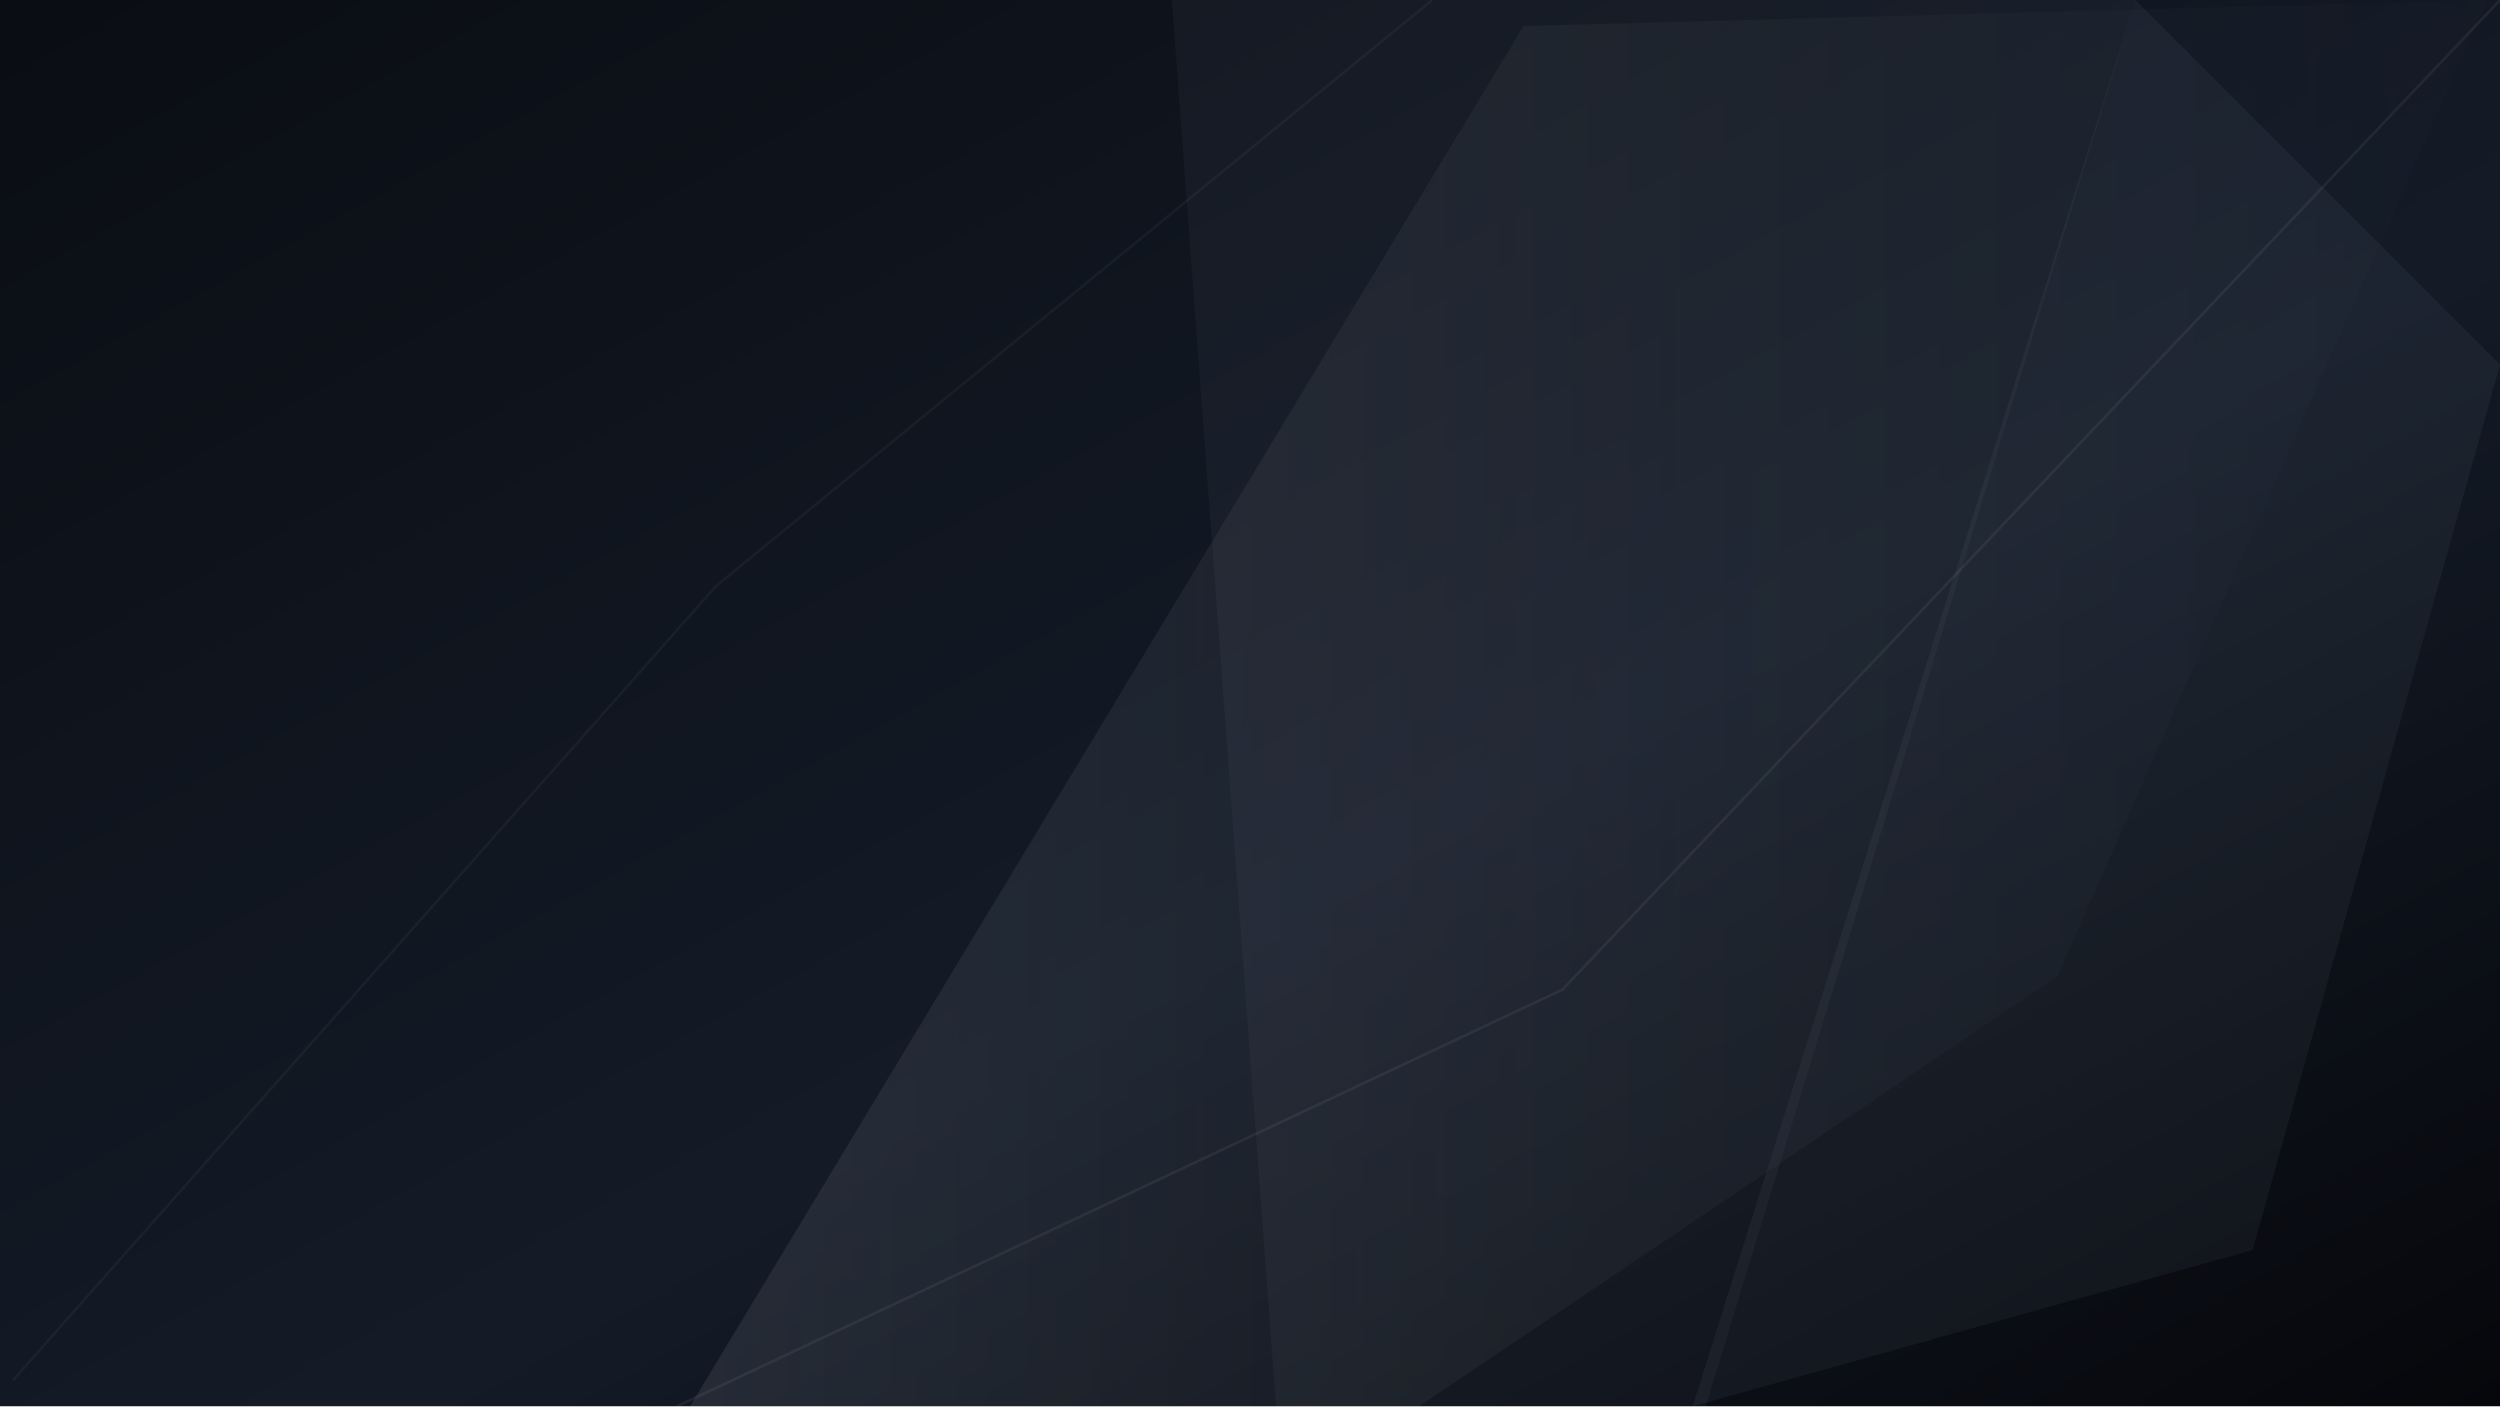
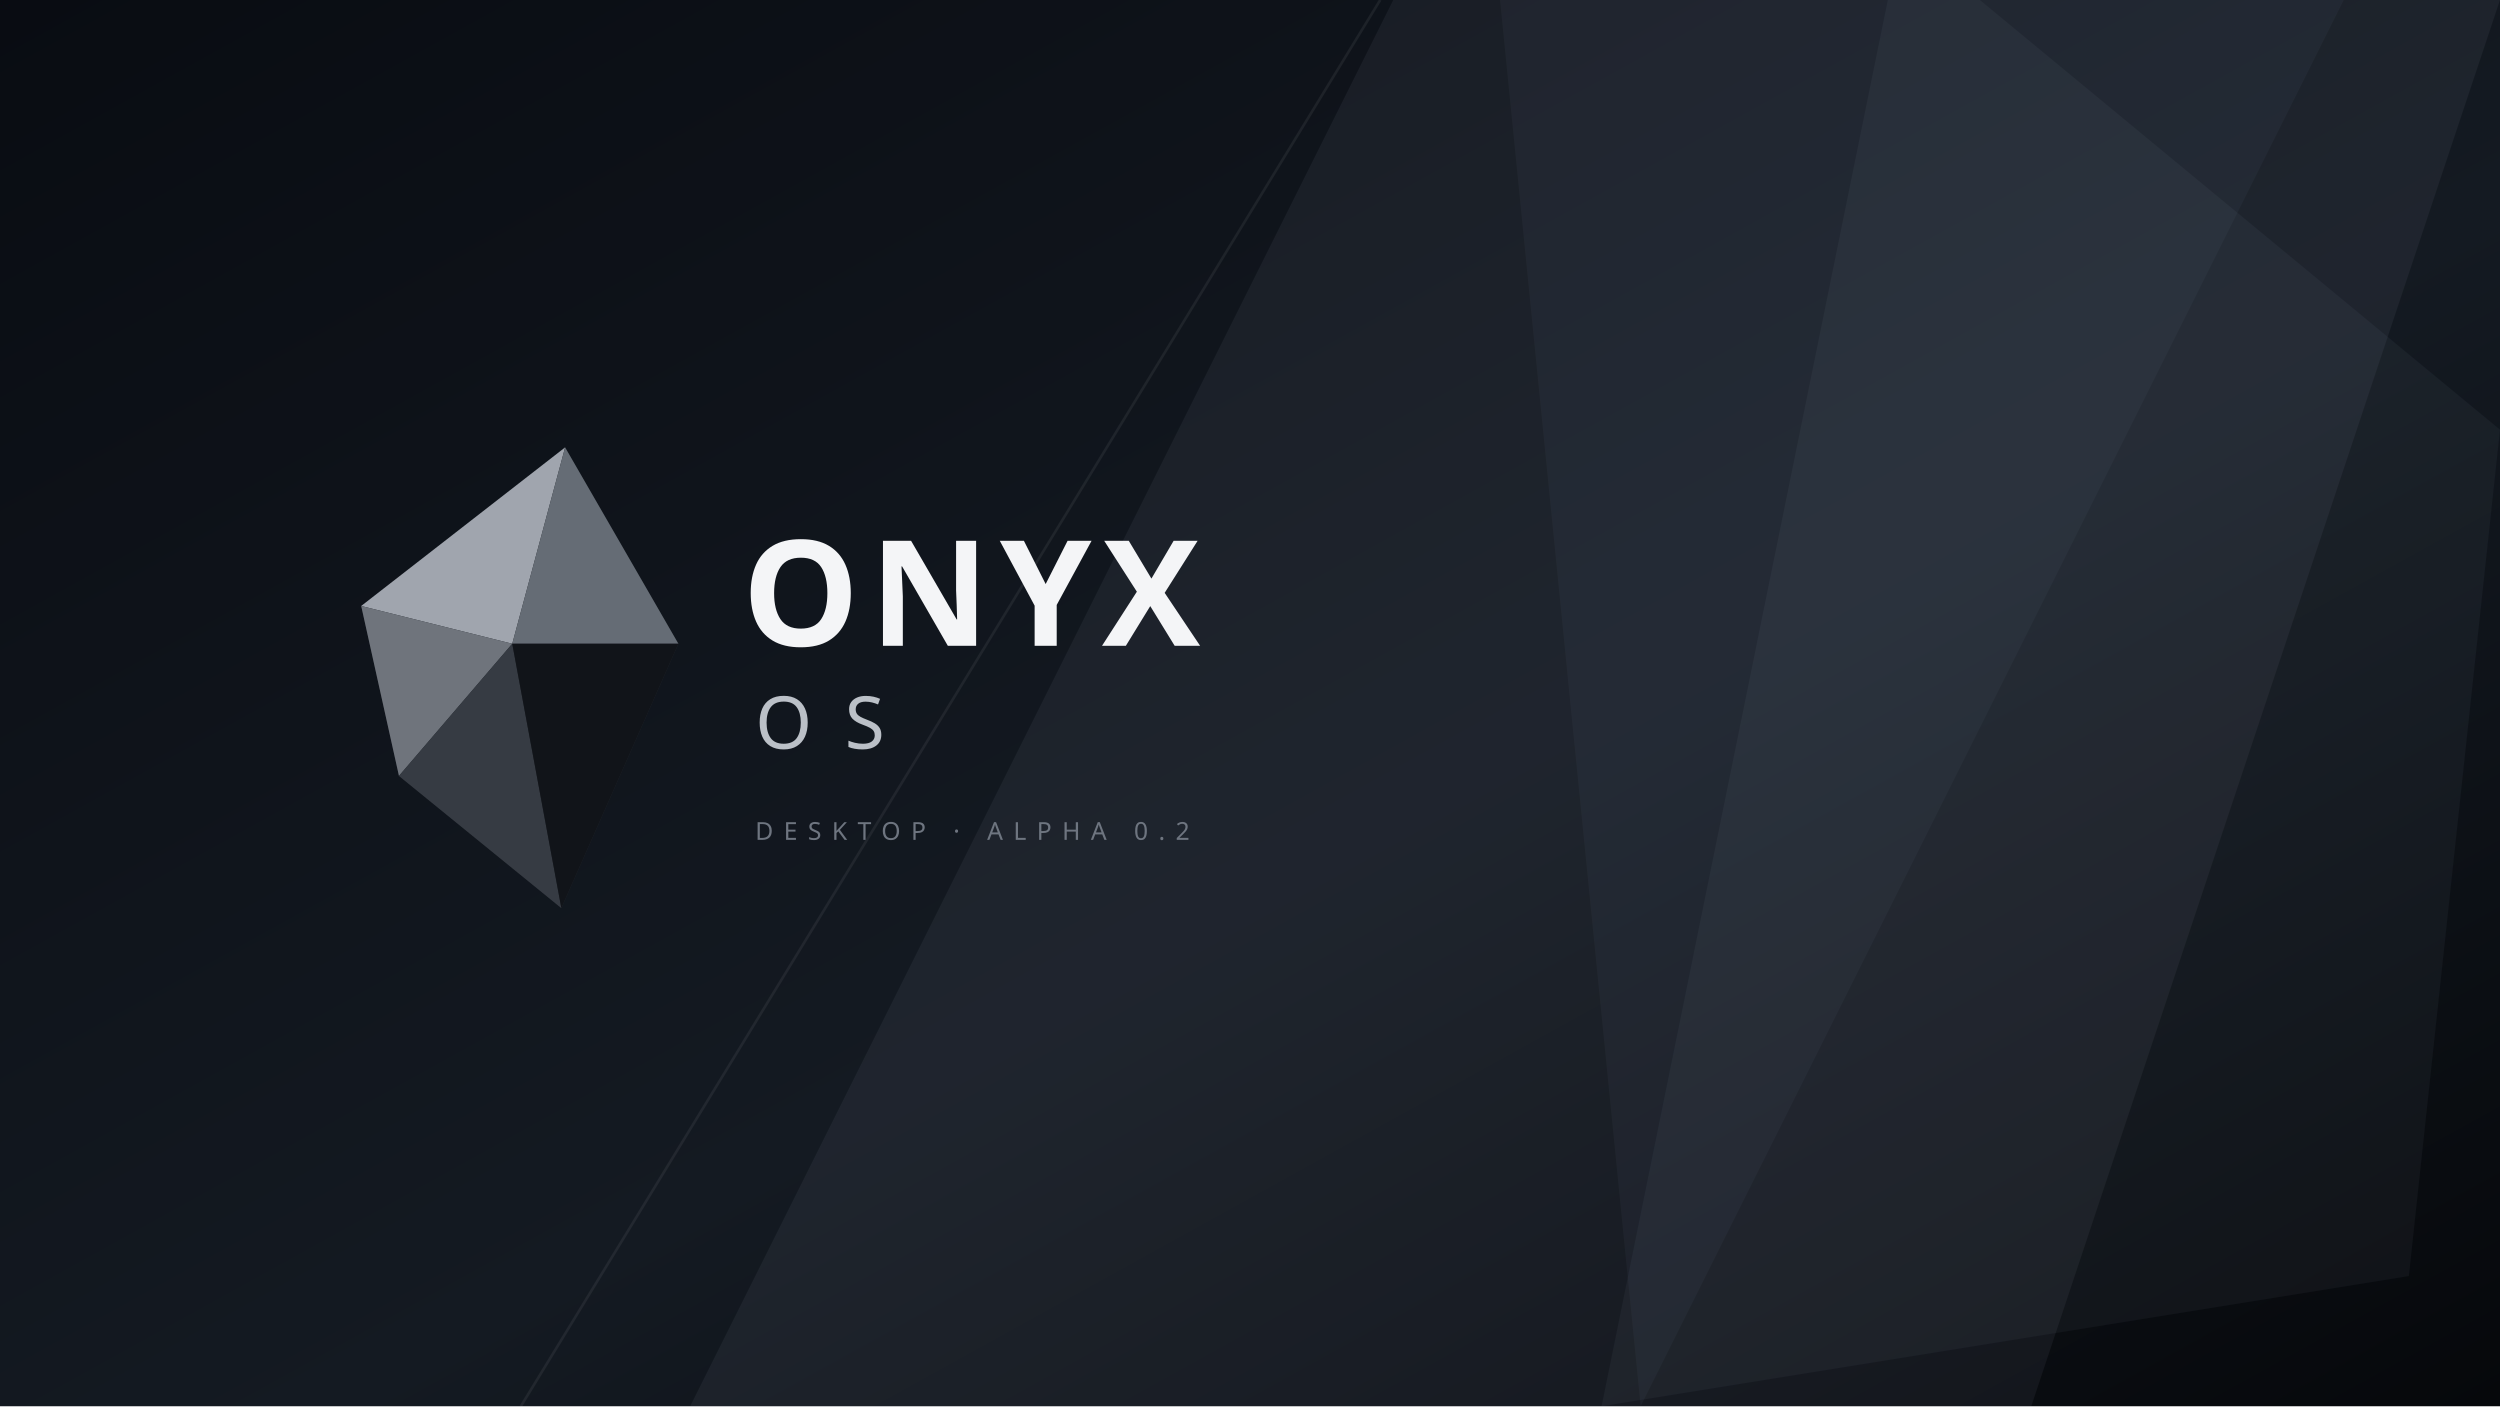
<svg xmlns="http://www.w3.org/2000/svg" width="1920" height="1080" viewBox="0 0 1920 1080">
  <defs>
-     <linearGradient id="base" x1="0" x2="1" y1="0" y2="1">
-       <stop offset="0" stop-color="#0a0d13" />
-       <stop offset=".58" stop-color="#141b27" />
-       <stop offset="1" stop-color="#06070b" />
+     <linearGradient id="bg" x1="0" y1="0" x2="1" y2="1">
+       <stop stop-color="#090c12" />
+       <stop offset="0.57" stop-color="#141a22" />
+       <stop offset="1" stop-color="#06080b" />
    </linearGradient>
-     <linearGradient id="facet">
-       <stop offset="0" stop-color="#c1c6ce" stop-opacity=".11" />
-       <stop offset="1" stop-color="#515e6f" stop-opacity=".02" />
+     <linearGradient id="stone" x1="0" y1="0" x2="1" y2="1">
+       <stop stop-color="#8d939e" />
+       <stop offset="1" stop-color="#1b1d22" />
    </linearGradient>
  </defs>
-   <rect width="1920" height="1080" fill="url(#base)" />
-   <path d="M1170 20 1910 0 1580 750 1090 1080 530 1080Z" fill="url(#facet)" />
-   <path d="M900 0 1640 0 1310 1080 980 1080Z" fill="#b2becb" opacity=".045" />
-   <path d="M1640 0 1920 280 1730 960 1300 1080Z" fill="#b2becb" opacity=".06" />
-   <path d="M10 1060 550 450 1100 0" fill="none" stroke="#e0e5ed" opacity=".045" stroke-width="2" />
-   <path d="M1920 0 1200 760 520 1080" fill="none" stroke="#e0e5ed" opacity=".07" stroke-width="2" />
+   <rect width="1920" height="1080" fill="url(#bg)" />
+   <path d="M1080 -20 L1920 0 L1560 1080 L530 1080Z" fill="#c4d2e6" opacity=".06" />
+   <path d="M1460 -50 L1920 330 L1850 980 L1230 1080Z" fill="#9fb1d0" opacity=".055" />
+   <path d="M1150 -20 L1800 0 L1260 1080Z" fill="#8796b3" opacity=".055" />
+   <path d="M400 1080 L1060 0" fill="none" stroke="#edf0f5" opacity=".07" stroke-width="2" />
+   <g transform="translate(260 332) scale(2.9)">
+     <path d="M60 4 L90 56 L59 126 L16 91 L6 46Z" fill="#22262c" />
+     <path d="M60 4 L6 46 L46 56Z" fill="#a0a5ae" />
+     <path d="M60 4 L90 56 L46 56Z" fill="#656c75" />
+     <path d="M6 46 L16 91 L46 56Z" fill="#6f747c" />
+     <path d="M16 91 L59 126 L46 56Z" fill="#363b43" />
+     <path d="M46 56 L90 56 L59 126Z" fill="#111419" />
+   </g>
+   <text x="570" y="496" fill="#f4f5f7" font-family="Noto Sans,DejaVu Sans,sans-serif" font-weight="700" font-size="113" letter-spacing="8">ONYX</text>
+   <text x="580" y="575" fill="#bbc0c7" font-family="Noto Sans,DejaVu Sans,sans-serif" font-weight="400" font-size="56" letter-spacing="25">OS</text>
+   <text x="580" y="645" fill="#6e7580" font-family="Noto Sans,DejaVu Sans,sans-serif" font-size="19" letter-spacing="8">DESKTOP   ·   ALPHA 0.2</text>
</svg>
